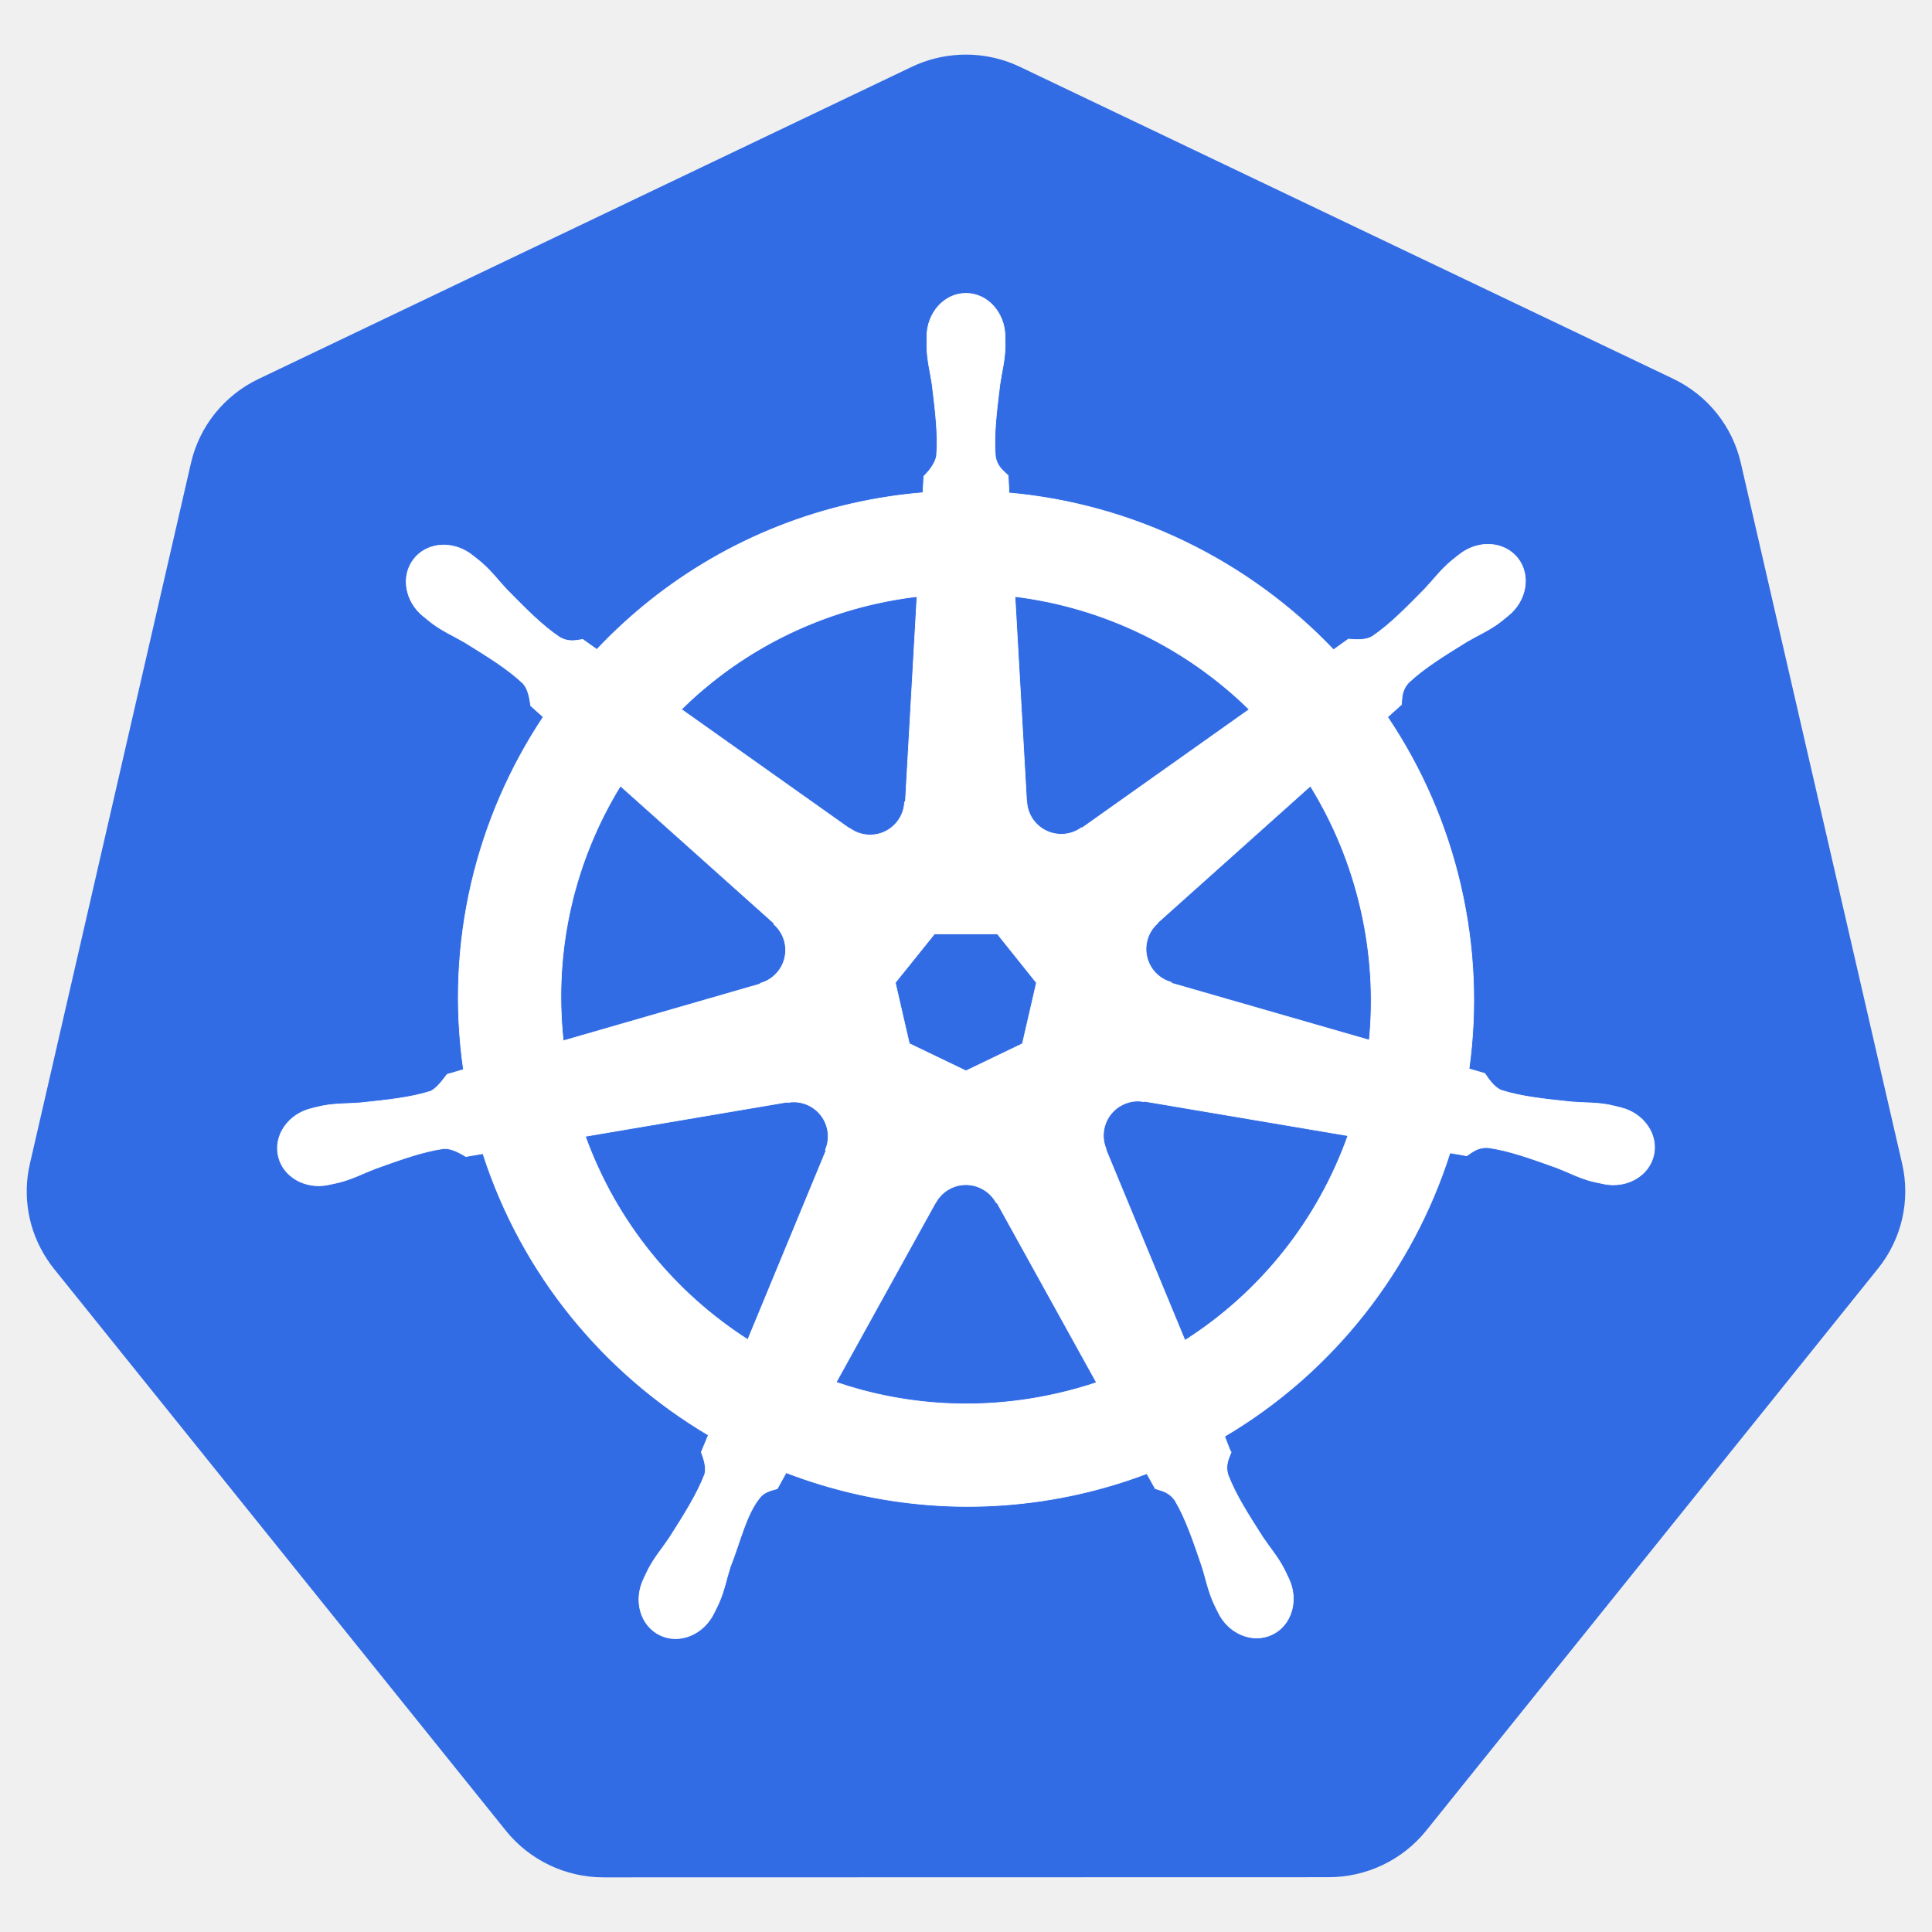
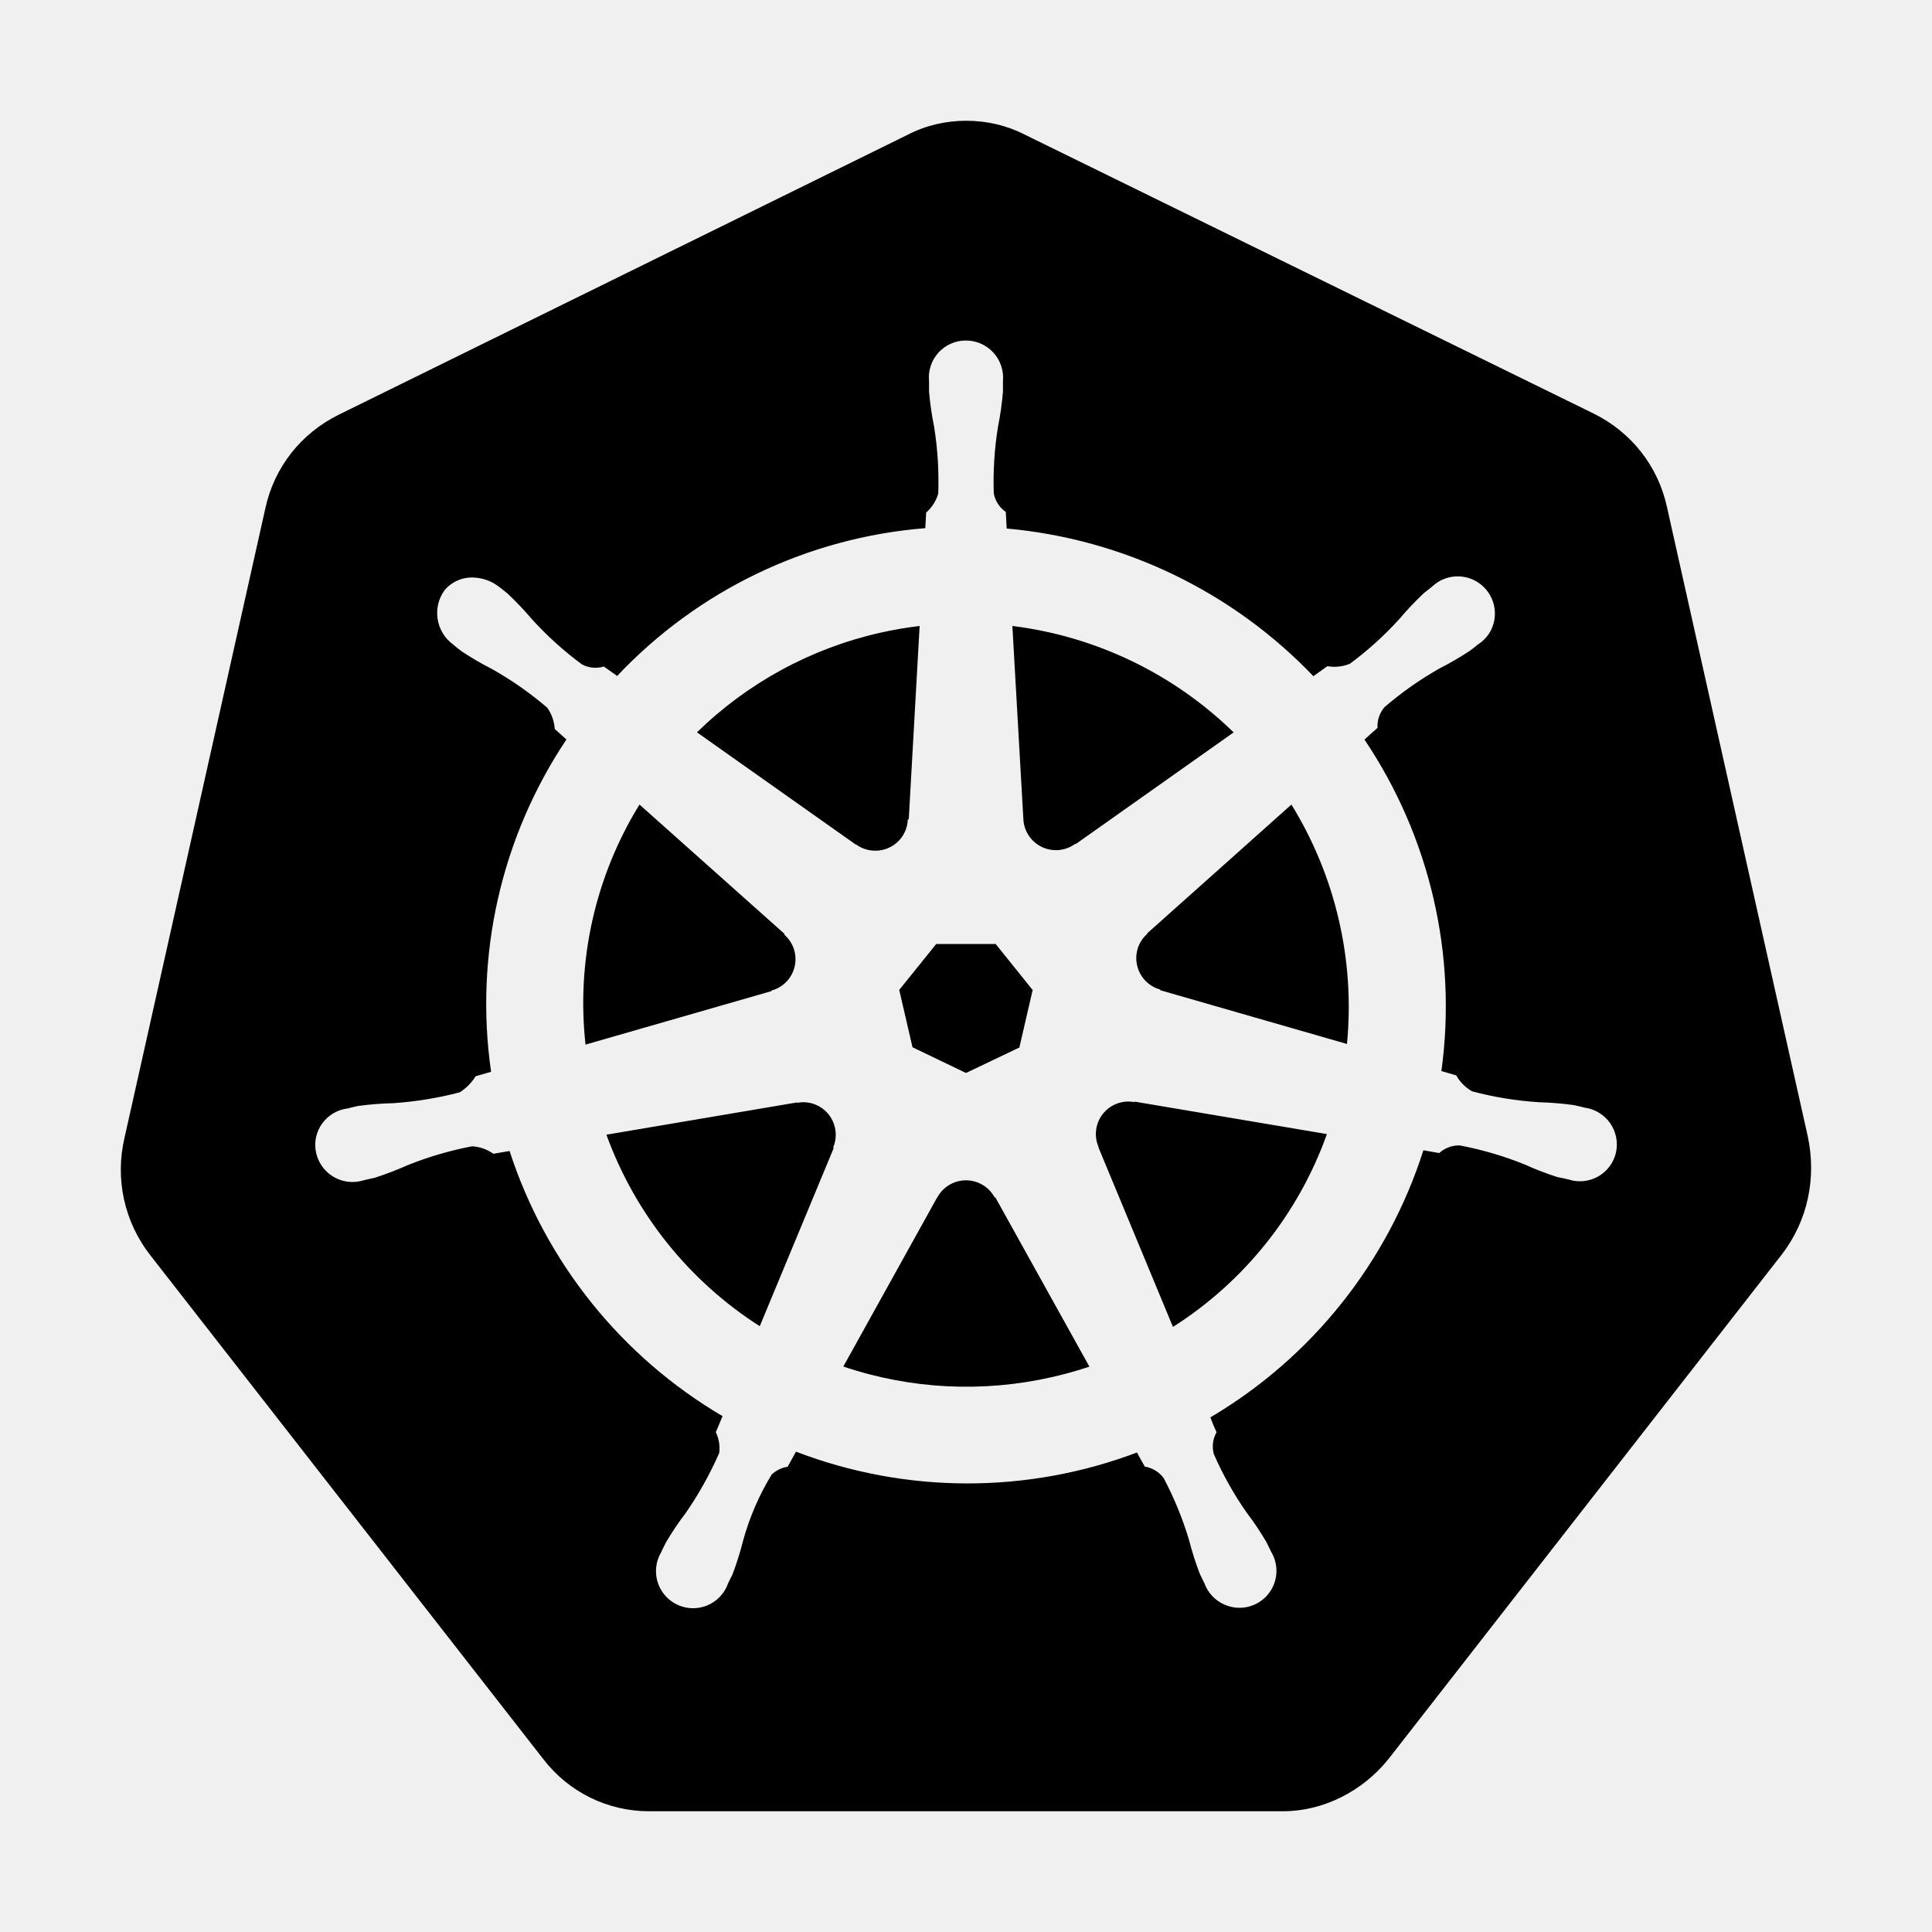
- <svg xmlns="http://www.w3.org/2000/svg" width="800px" height="800px" viewBox="0 -10.44 722.846 722.846">
-   <path d="M358.986 10.06a46.725 46.342 0 00-17.906 4.531L96.736 131.341a46.725 46.342 0 00-25.28 31.438l-60.282 262.25a46.725 46.342 0 006.344 35.531 46.725 46.342 0 002.656 3.688l169.125 210.28a46.725 46.342 0 0036.531 17.438l271.219-.062a46.725 46.342 0 0036.531-17.406l169.063-210.313a46.725 46.342 0 009.03-39.219L651.3 162.716a46.725 46.342 0 00-25.281-31.437L381.643 14.59a46.725 46.342 0 00-22.657-4.53z" fill="#326ce5" />
-   <path d="M361.408 99.307c-8.077.001-14.626 7.276-14.625 16.25 0 .138.028.27.03.406-.011 1.22-.07 2.689-.03 3.75.192 5.176 1.32 9.138 2 13.907 1.23 10.206 2.26 18.667 1.625 26.531-.62 2.965-2.803 5.677-4.75 7.562l-.344 6.188a190.337 190.337 0 00-26.438 4.062c-37.974 8.623-70.67 28.184-95.562 54.594a245.167 245.167 0 01-5.281-3.75c-2.612.353-5.25 1.159-8.688-.844-6.545-4.405-12.506-10.486-19.719-17.812-3.305-3.504-5.698-6.841-9.625-10.219-.891-.767-2.252-1.804-3.25-2.594-3.07-2.447-6.69-3.724-10.187-3.843-4.496-.154-8.824 1.604-11.656 5.156-5.036 6.315-3.424 15.968 3.593 21.562.071.057.147.101.219.157.964.781 2.145 1.783 3.031 2.437 4.167 3.077 7.973 4.652 12.125 7.094 8.747 5.402 15.999 9.88 21.75 15.281 2.246 2.394 2.639 6.613 2.938 8.438l4.687 4.187c-25.093 37.764-36.707 84.41-29.843 131.938l-6.125 1.781c-1.615 2.085-3.896 5.365-6.282 6.344-7.525 2.37-15.994 3.24-26.218 4.312-4.8.4-8.943.161-14.032 1.125-1.12.212-2.68.619-3.906.906l-.125.032c-.067.015-.155.048-.219.062-8.62 2.083-14.157 10.006-12.375 17.813 1.783 7.808 10.203 12.556 18.875 10.687.063-.014.154-.017.219-.031.098-.022.184-.07.281-.094 1.21-.265 2.724-.56 3.782-.843 5.003-1.34 8.626-3.308 13.125-5.032 9.676-3.47 17.691-6.37 25.5-7.5 3.26-.255 6.697 2.012 8.406 2.969l6.375-1.094c14.67 45.483 45.414 82.245 84.344 105.313l-2.657 6.375c.958 2.475 2.014 5.824 1.3 8.27-2.838 7.36-7.7 15.13-13.237 23.792-2.681 4.002-5.425 7.108-7.844 11.688-.579 1.096-1.316 2.78-1.875 3.937-3.759 8.043-1.002 17.305 6.219 20.782 7.266 3.497 16.284-.192 20.187-8.25.006-.012.026-.02.031-.032.004-.009-.004-.022 0-.03.556-1.143 1.344-2.645 1.813-3.72 2.072-4.747 2.762-8.815 4.219-13.406 3.87-9.72 5.995-19.919 11.322-26.274 1.459-1.74 3.837-2.41 6.303-3.07l3.312-6c33.938 13.027 71.927 16.523 109.875 7.907a189.77 189.77 0 0025.094-7.563c.93 1.651 2.661 4.826 3.125 5.625 2.506.815 5.24 1.236 7.469 4.531 3.985 6.81 6.71 14.865 10.031 24.594 1.457 4.591 2.178 8.66 4.25 13.406.472 1.082 1.256 2.605 1.812 3.75 3.895 8.085 12.943 11.787 20.22 8.282 7.219-3.478 9.979-12.74 6.218-20.782-.559-1.158-1.327-2.841-1.906-3.937-2.42-4.58-5.163-7.655-7.844-11.656-5.537-8.662-10.13-15.858-12.969-23.22-1.187-3.796.2-6.157 1.125-8.624-.554-.635-1.739-4.22-2.437-5.906 40.457-23.889 70.298-62.022 84.312-106.063 1.893.298 5.182.88 6.25 1.094 2.2-1.45 4.222-3.344 8.188-3.031 7.808 1.129 15.823 4.03 25.5 7.5 4.498 1.723 8.121 3.723 13.125 5.062 1.057.283 2.572.547 3.781.813.097.023.183.071.281.093.066.015.156.017.219.032 8.672 1.866 17.094-2.88 18.875-10.688 1.78-7.807-3.754-15.732-12.375-17.812-1.254-.286-3.032-.77-4.25-1-5.09-.964-9.231-.727-14.031-1.125-10.225-1.072-18.694-1.943-26.219-4.313-3.068-1.19-5.251-4.841-6.313-6.344l-5.906-1.718c3.062-22.155 2.237-45.212-3.062-68.282-5.349-23.284-14.8-44.58-27.407-63.343 1.515-1.378 4.377-3.911 5.188-4.657.237-2.624.033-5.375 2.75-8.281 5.751-5.4 13.003-9.879 21.75-15.281 4.152-2.443 7.99-4.017 12.156-7.094.942-.696 2.23-1.798 3.219-2.594 7.015-5.596 8.63-15.248 3.594-21.562-5.037-6.314-14.797-6.91-21.813-1.313-.998.791-2.353 1.823-3.25 2.594-3.926 3.378-6.351 6.714-9.656 10.219-7.213 7.326-13.174 13.438-19.719 17.844-2.836 1.65-6.99 1.08-8.875.968l-5.562 3.969c-31.72-33.26-74.905-54.525-121.406-58.656-.13-1.949-.3-5.471-.344-6.532-1.904-1.821-4.204-3.376-4.781-7.312-.637-7.864.426-16.325 1.656-26.531.679-4.769 1.807-8.73 2-13.907.044-1.176-.027-2.884-.031-4.156-.001-8.974-6.548-16.25-14.625-16.25zm-18.313 113.438l-4.344 76.718-.312.157c-.292 6.863-5.94 12.343-12.875 12.343-2.841 0-5.463-.912-7.594-2.468l-.125.062-62.906-44.594c19.333-19.01 44.063-33.06 72.562-39.53a154.125 154.125 0 0115.594-2.688zm36.656 0c33.274 4.092 64.045 19.159 87.625 42.25l-62.5 44.312-.218-.093c-5.548 4.051-13.364 3.046-17.688-2.375a12.807 12.807 0 01-2.812-7.47l-.063-.03zM232.126 283.62l57.438 51.375-.063.312c5.185 4.507 5.95 12.328 1.625 17.75a12.892 12.892 0 01-6.687 4.406l-.063.25-73.625 21.25c-3.747-34.265 4.329-67.573 21.375-95.343zm258.157.03c8.534 13.833 14.996 29.283 18.843 46.032 3.801 16.548 4.755 33.067 3.188 49.031l-74-21.312-.063-.313c-6.626-1.81-10.699-8.551-9.156-15.312a12.786 12.786 0 014.094-6.844l-.031-.156 57.125-51.125zm-140.657 55.313h23.532l14.625 18.282-5.25 22.812-21.125 10.156-21.188-10.187-5.25-22.813zm75.438 62.563c1-.05 1.995.04 2.969.219l.125-.157 76.156 12.875c-11.146 31.314-32.473 58.44-60.969 76.594l-29.562-71.406.093-.125c-2.715-6.31.002-13.71 6.25-16.719 1.6-.77 3.271-1.197 4.938-1.281zm-127.906.312c5.811.082 11.024 4.116 12.375 10.032.632 2.77.324 5.513-.72 7.937l.22.281-29.25 70.688c-27.348-17.549-49.13-43.824-60.782-76.063l75.5-12.812.125.156c.845-.155 1.701-.23 2.532-.219zm63.78 30.97a12.764 12.764 0 016.032 1.28c2.56 1.233 4.537 3.174 5.781 5.5h.282l37.218 67.25a154.256 154.256 0 01-14.875 4.157c-28.464 6.463-56.838 4.504-82.53-4.25l37.124-67.125h.063a12.91 12.91 0 0110.906-6.813z" style="text-indent:0;text-align:start;line-height:normal;text-transform:none;block-progression:tb;marker:none;-inkscape-font-specification:Sans" font-weight="400" color="#000000" fill="#ffffff" stroke="#ffffff" stroke-width=".25" overflow="visible" font-family="Sans" />
+ <svg xmlns="http://www.w3.org/2000/svg" viewBox="0 0 16 16" fill="currentColor">
+   <path fill-rule="evenodd" clip-rule="evenodd" d="M5.374 15c-.335 0-.66-.153-.874-.431l-3.254-4.172a1.15 1.15 0 01-.214-.978l1.165-5.207c.074-.345.298-.623.605-.776l4.715-2.32c.15-.078.317-.116.485-.116.168 0 .335.038.485.115L13.2 3.426c.308.153.532.432.606.777l1.165 5.207c.074.345 0 .7-.214.978L11.5 14.566c-.214.268-.54.434-.875.434h-5.25zm7.718-5.835l.031.008a.308.308 0 01.26.371.306.306 0 01-.396.223h-.004l-.003-.001-.003-.001-.03-.007-.05-.01a2.548 2.548 0 01-.274-.106 2.87 2.87 0 00-.533-.156.242.242 0 00-.171.063 4.76 4.76 0 00-.131-.023 3.972 3.972 0 01-1.764 2.212c.015.042.032.083.051.123a.239.239 0 00-.023.18c.074.17.165.332.271.484.06.078.114.16.164.244l.028.057.012.025a.306.306 0 01-.381.44.307.307 0 01-.172-.18 2.608 2.608 0 00-.01-.02l-.028-.058a2.545 2.545 0 01-.089-.28 2.835 2.835 0 00-.21-.512.242.242 0 00-.156-.095 5.926 5.926 0 01-.03-.053l-.035-.064a3.97 3.97 0 01-2.824-.007l-.069.125a.249.249 0 00-.132.064c-.104.17-.184.355-.237.548a2.525 2.525 0 01-.088.28l-.025.05-.013.027v.001a.307.307 0 11-.553-.261l.014-.03.026-.052c.05-.085.104-.166.164-.244.108-.156.2-.322.277-.496a.302.302 0 00-.028-.173l.056-.133A3.972 3.972 0 014.22 9.532l-.134.023a.34.34 0 00-.176-.062 2.872 2.872 0 00-.533.156c-.09.04-.181.075-.274.105l-.05.011-.03.007H3.02l-.002.002h-.005a.308.308 0 01-.397-.349.306.306 0 01.261-.245l.004-.001h.003l.006-.002c.024-.006.054-.014.076-.018.097-.013.195-.021.293-.023.186-.013.37-.043.549-.09a.422.422 0 00.131-.133l.128-.037a3.938 3.938 0 01.624-2.752l-.097-.087a.338.338 0 00-.062-.176 2.854 2.854 0 00-.455-.319 2.557 2.557 0 01-.254-.148 1.129 1.129 0 01-.063-.05l-.004-.004a.323.323 0 01-.076-.45.295.295 0 01.244-.107.365.365 0 01.213.08l.022.017c.016.013.034.026.046.037.071.067.139.139.202.213.125.137.263.262.412.372.056.03.121.036.182.018l.11.078a3.938 3.938 0 012.552-1.224l.007-.129a.332.332 0 00.1-.157 2.844 2.844 0 00-.034-.554 2.555 2.555 0 01-.042-.29v-.053-.025-.004-.004A.306.306 0 018 2.82a.308.308 0 01.306.337v.087a2.53 2.53 0 01-.041.29 2.85 2.85 0 00-.035.553.242.242 0 00.1.153v.007l.007.13c.967.087 1.87.522 2.54 1.223l.116-.083a.34.34 0 00.186-.02c.149-.11.287-.235.412-.373a2.53 2.53 0 01.202-.213l.051-.04.017-.014a.308.308 0 01.472.388.307.307 0 01-.09.09c-.008.005-.017.012-.025.02l-.043.033a2.549 2.549 0 01-.254.148 2.865 2.865 0 00-.455.32.24.24 0 00-.058.172 4.458 4.458 0 01-.05.044l-.058.053c.542.806.769 1.783.637 2.745l.123.036c.031.056.077.101.132.132.18.048.364.078.55.09.097.003.195.01.292.024l.058.013zm-2.875-3.1l-1.308.925-.004-.002a.27.27 0 01-.43-.205v-.001l-.091-1.598a3.183 3.183 0 011.833.882zM7.754 7.818h.492l.306.381-.11.476L8 8.886l-.443-.213-.11-.475.307-.381zM7.29 5.24c.107-.024.216-.043.326-.056l-.09 1.6-.008.004a.268.268 0 01-.293.256.27.27 0 01-.135-.05l-.002.001-1.316-.93c.419-.41.945-.696 1.518-.825zM5.296 6.663l1.201 1.071-.001.007a.269.269 0 01-.106.462l-.001.005-1.54.443a3.134 3.134 0 01.447-1.988zm1.608 2.846l-.612 1.474a3.16 3.16 0 01-1.27-1.586L6.6 9.13l.003.003a.265.265 0 01.18.029.27.27 0 01.117.341l.004.006zm1.806 1.896c-.572.13-1.17.1-1.726-.088l.777-1.4h.001a.27.27 0 01.475-.001h.006l.779 1.402a3.286 3.286 0 01-.312.087zm1.004-.416L9.096 9.5l.001-.003a.269.269 0 01.296-.37l.003-.004 1.593.269a3.147 3.147 0 01-1.275 1.597zm1.442-2.343L9.61 8.201l-.002-.006a.27.27 0 01-.185-.343.27.27 0 01.08-.12L9.5 7.73l1.195-1.067c.366.594.527 1.29.46 1.983z" />
</svg>
